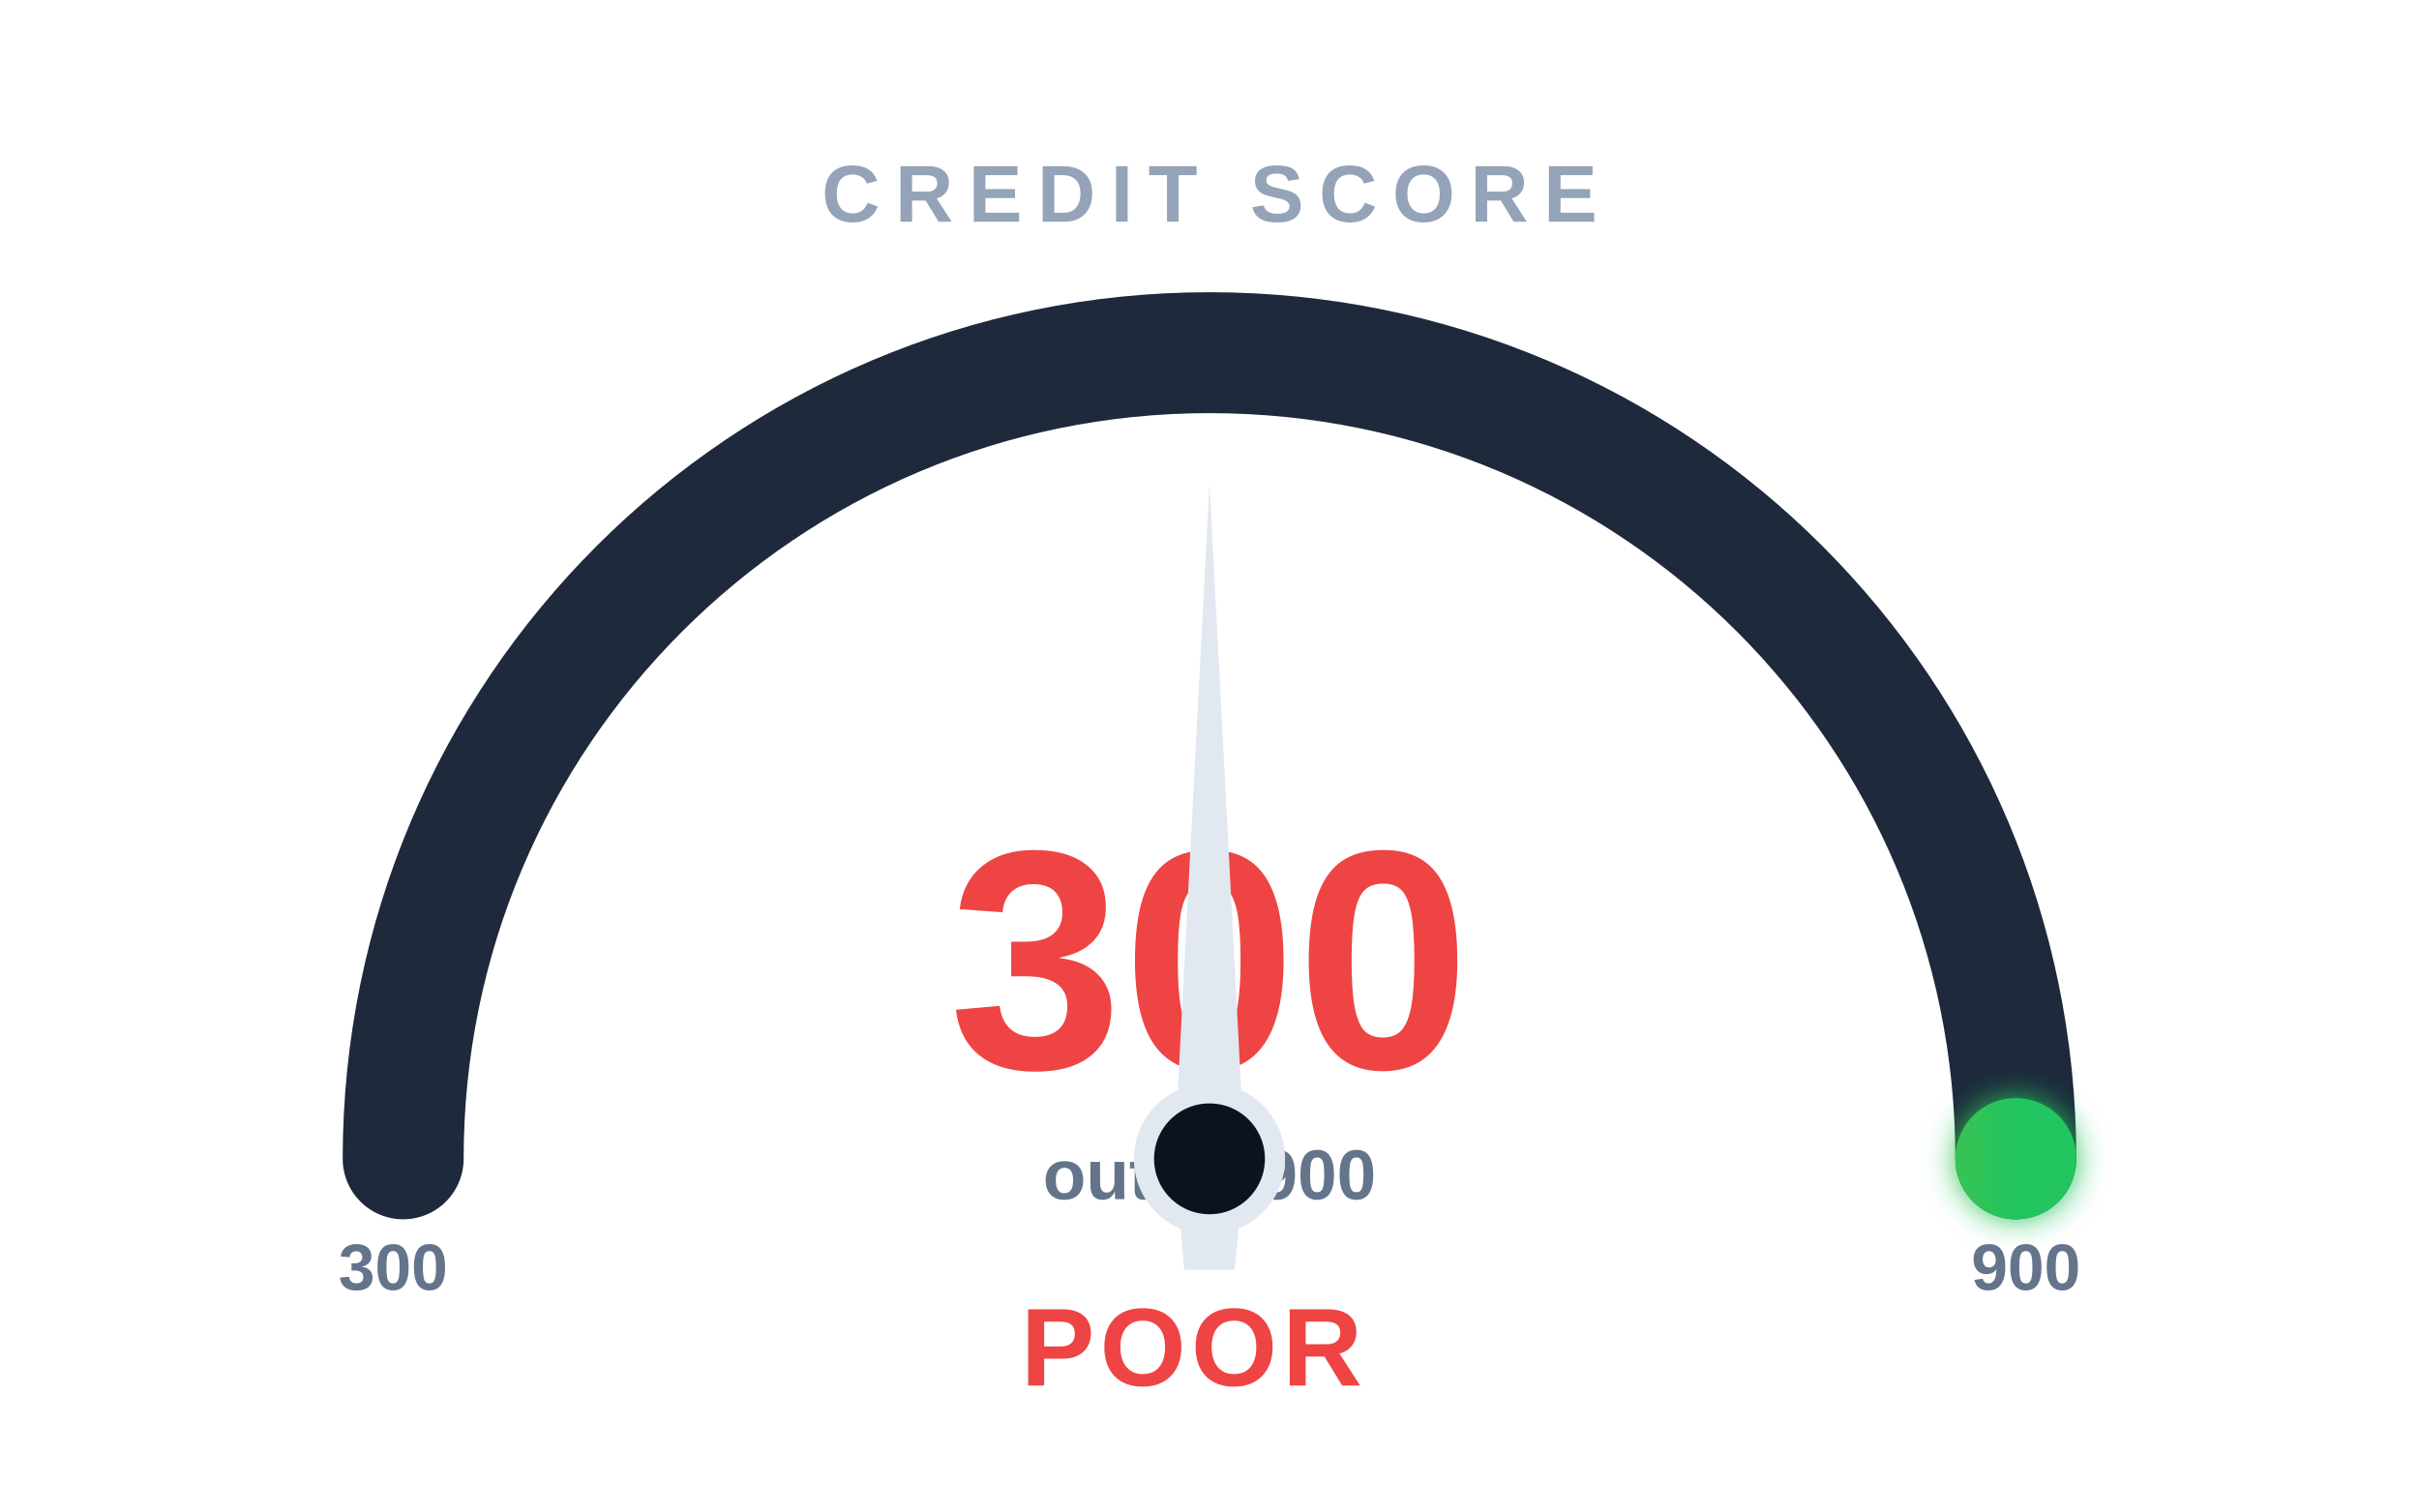
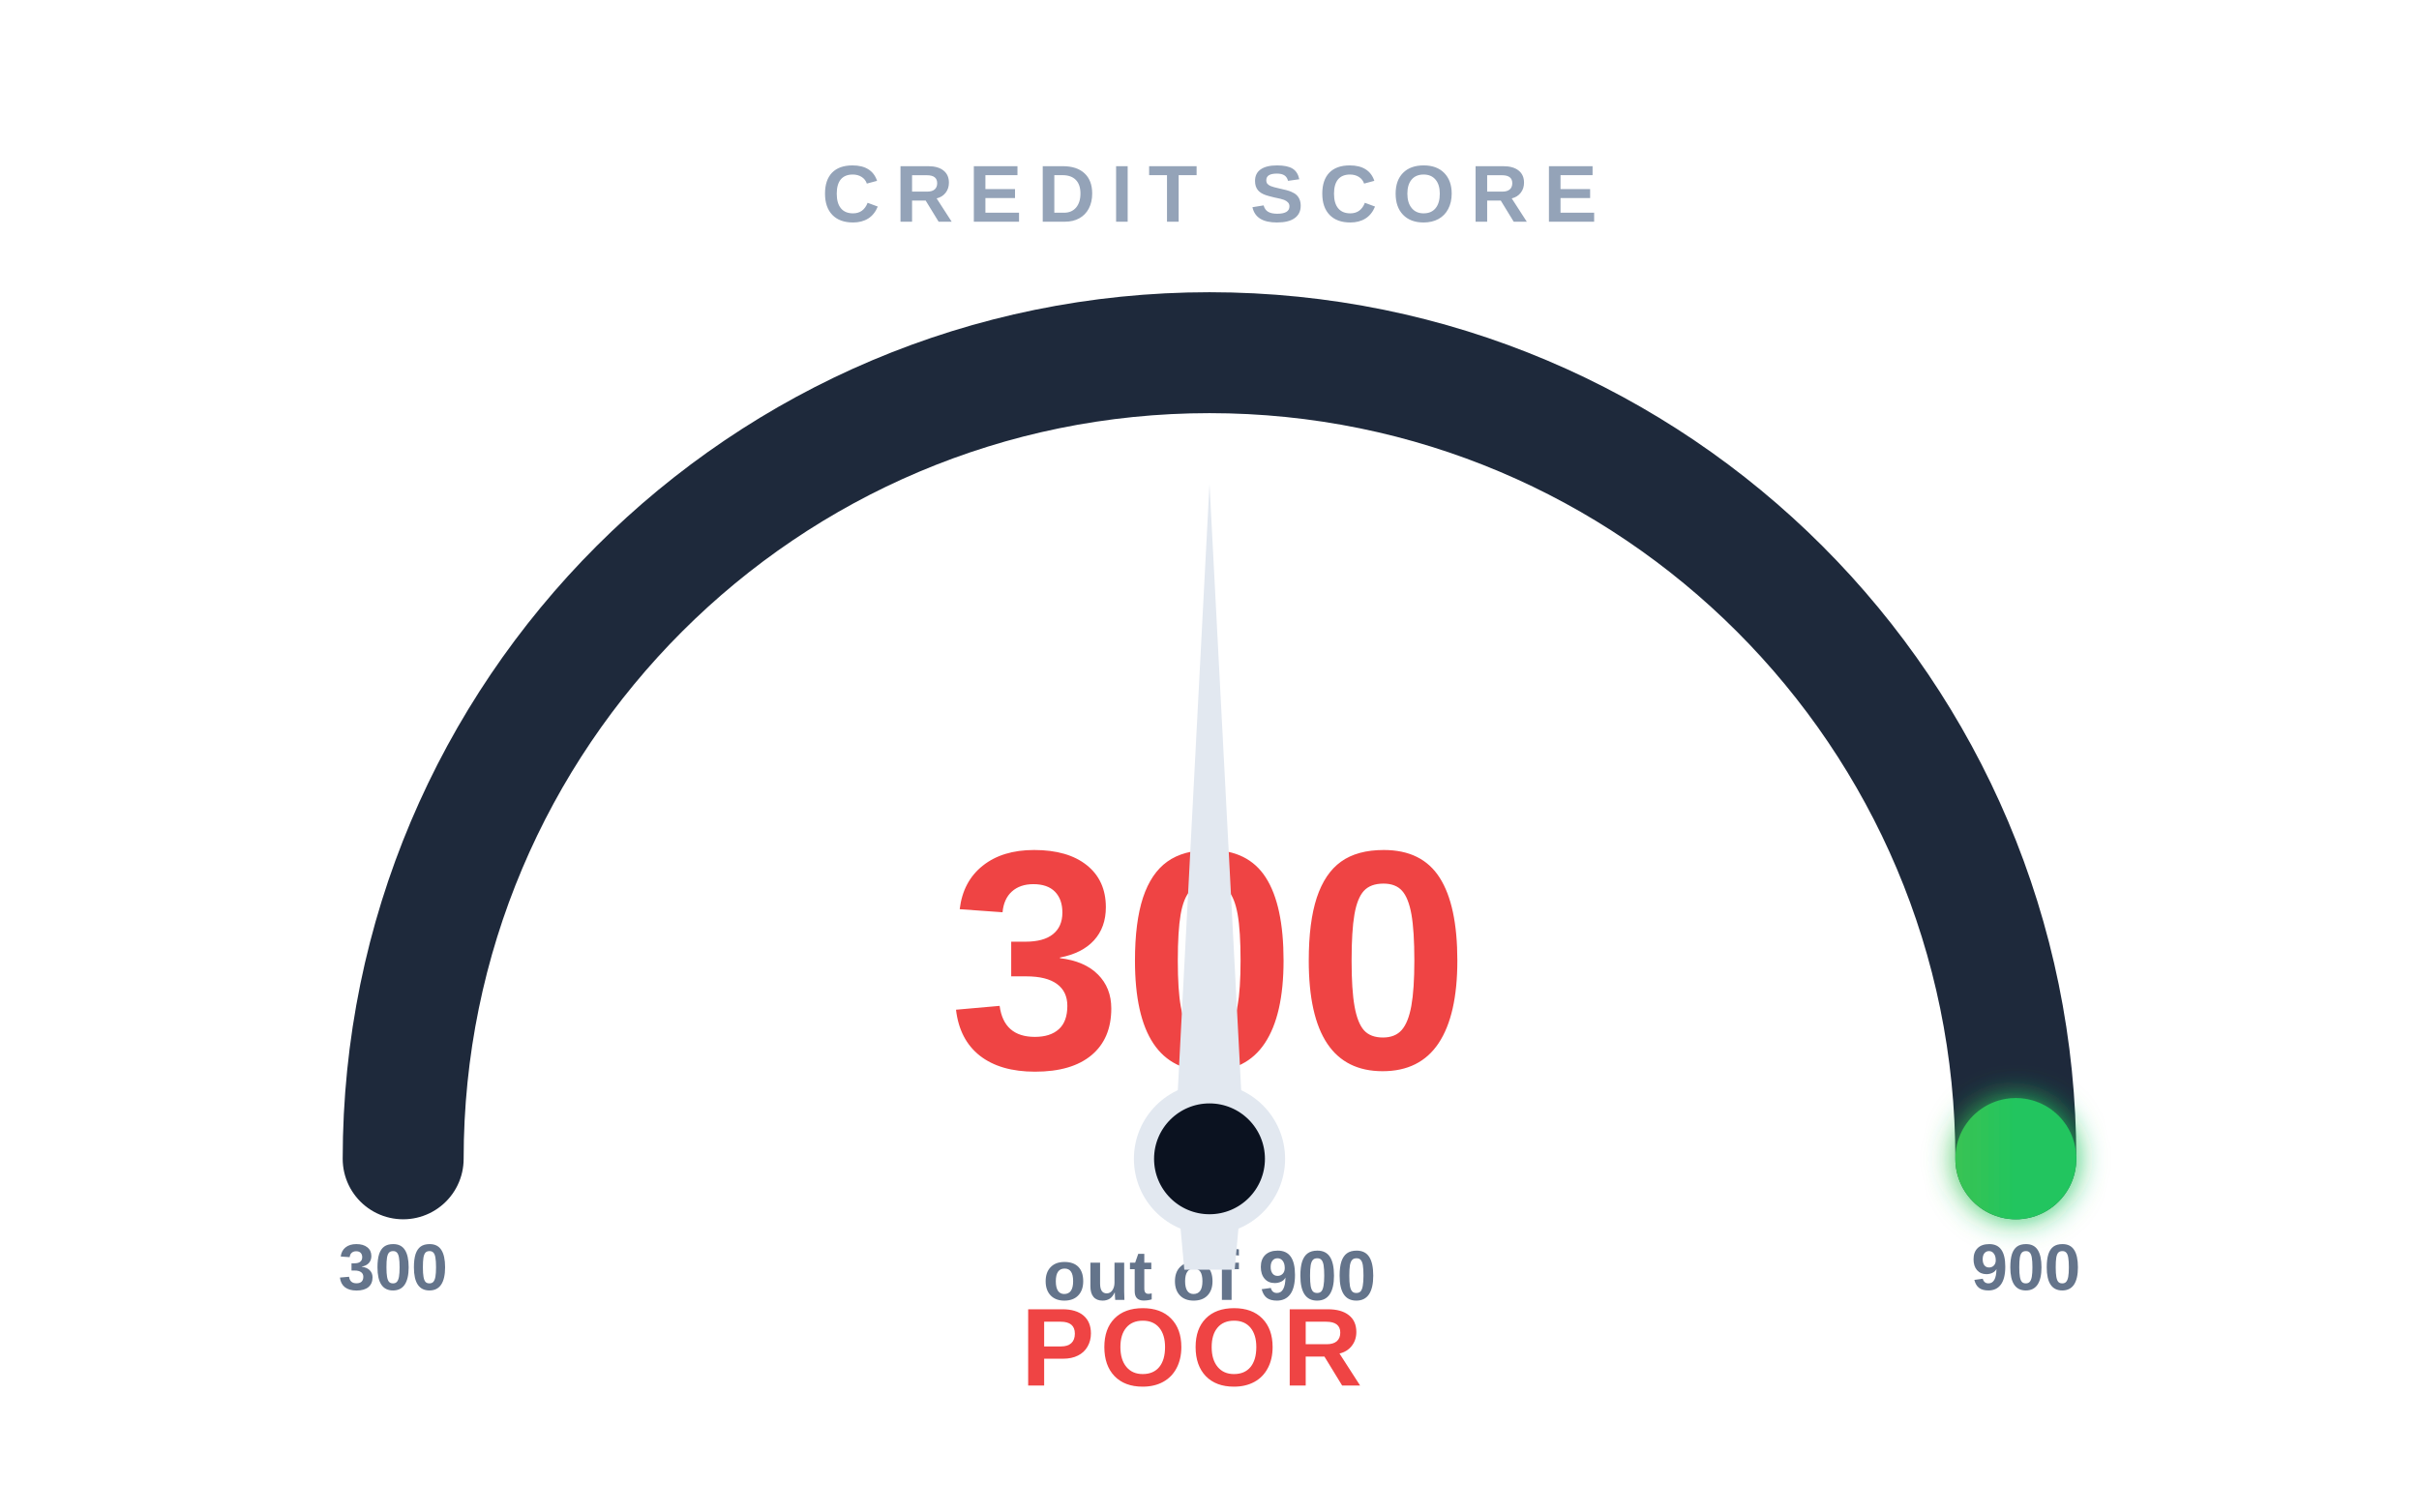
<svg xmlns="http://www.w3.org/2000/svg" viewBox="0 0 480 300" font-family="Arial, Helvetica, sans-serif">
  <defs>
    <linearGradient id="arcgrad" x1="0" y1="0" x2="1" y2="0">
      <stop offset="0%" stop-color="#ef4444" />
      <stop offset="42%" stop-color="#f59e0b" />
      <stop offset="68%" stop-color="#eab308" />
      <stop offset="100%" stop-color="#22c55e" />
    </linearGradient>
    <filter id="glow" x="-40%" y="-40%" width="180%" height="180%">
      <feGaussianBlur stdDeviation="3" result="b" />
      <feMerge>
        <feMergeNode in="b" />
        <feMergeNode in="SourceGraphic" />
      </feMerge>
    </filter>
  </defs>
  <text x="240" y="44" text-anchor="middle" fill="#94a3b8" font-size="16" letter-spacing="3" font-weight="700">CREDIT SCORE</text>
  <path d="M 80 230 A 160 160 0 0 1 400 230" fill="none" stroke="#1e293b" stroke-width="24" stroke-linecap="round" />
  <path d="M 80 230 A 160 160 0 0 1 400 230" fill="none" stroke="url(#arcgrad)" stroke-width="24" stroke-linecap="round" stroke-dasharray="502.65" stroke-dashoffset="502.65" filter="url(#glow)">
    <animate attributeName="stroke-dashoffset" dur="5s" repeatCount="indefinite" values="502.65;301.59;301.59;210.44;210.44;125.66;125.66;41.72;41.72" keyTimes="0;0.20;0.28;0.48;0.56;0.76;0.84;0.95;1" calcMode="spline" keySplines="0.25 0 0.15 1;0 0 1 1;0.25 0 0.15 1;0 0 1 1;0.25 0 0.15 1;0 0 1 1;0.25 0 0.15 1;0 0 1 1" />
  </path>
  <text x="78" y="256" text-anchor="middle" fill="#64748b" font-size="13" font-weight="700">300</text>
  <text x="402" y="256" text-anchor="middle" fill="#64748b" font-size="13" font-weight="700">900</text>
  <text x="240" y="212" text-anchor="middle" fill="#ef4444" font-size="62" font-weight="800" opacity="1">300<animate attributeName="opacity" dur="5s" repeatCount="indefinite" values="0;0;1;1;0;0" keyTimes="0;0.00;0.00;0.05;0.05;1" />
  </text>
  <text x="240" y="212" text-anchor="middle" fill="#ef4444" font-size="62" font-weight="800" opacity="0">400<animate attributeName="opacity" dur="5s" repeatCount="indefinite" values="0;0;1;1;0;0" keyTimes="0;0.05;0.05;0.10;0.10;1" />
  </text>
  <text x="240" y="212" text-anchor="middle" fill="#ef4444" font-size="62" font-weight="800" opacity="0">500<animate attributeName="opacity" dur="5s" repeatCount="indefinite" values="0;0;1;1;0;0" keyTimes="0;0.10;0.10;0.15;0.15;1" />
  </text>
  <text x="240" y="212" text-anchor="middle" fill="#ef4444" font-size="62" font-weight="800" opacity="0">540<animate attributeName="opacity" dur="5s" repeatCount="indefinite" values="0;0;1;1;0;0" keyTimes="0;0.15;0.15;0.28;0.28;1" />
  </text>
  <text x="240" y="212" text-anchor="middle" fill="#f59e0b" font-size="62" font-weight="800" opacity="0">570<animate attributeName="opacity" dur="5s" repeatCount="indefinite" values="0;0;1;1;0;0" keyTimes="0;0.28;0.28;0.36;0.36;1" />
  </text>
  <text x="240" y="212" text-anchor="middle" fill="#f59e0b" font-size="62" font-weight="800" opacity="0">620<animate attributeName="opacity" dur="5s" repeatCount="indefinite" values="0;0;1;1;0;0" keyTimes="0;0.36;0.36;0.42;0.42;1" />
  </text>
  <text x="240" y="212" text-anchor="middle" fill="#f59e0b" font-size="62" font-weight="800" opacity="0">650<animate attributeName="opacity" dur="5s" repeatCount="indefinite" values="0;0;1;1;0;0" keyTimes="0;0.42;0.42;0.56;0.56;1" />
  </text>
  <text x="240" y="212" text-anchor="middle" fill="#eab308" font-size="62" font-weight="800" opacity="0">680<animate attributeName="opacity" dur="5s" repeatCount="indefinite" values="0;0;1;1;0;0" keyTimes="0;0.56;0.56;0.64;0.64;1" />
  </text>
  <text x="240" y="212" text-anchor="middle" fill="#eab308" font-size="62" font-weight="800" opacity="0">720<animate attributeName="opacity" dur="5s" repeatCount="indefinite" values="0;0;1;1;0;0" keyTimes="0;0.64;0.64;0.70;0.70;1" />
  </text>
  <text x="240" y="212" text-anchor="middle" fill="#eab308" font-size="62" font-weight="800" opacity="0">749<animate attributeName="opacity" dur="5s" repeatCount="indefinite" values="0;0;1;1;0;0" keyTimes="0;0.70;0.70;0.84;0.84;1" />
  </text>
  <text x="240" y="212" text-anchor="middle" fill="#22c55e" font-size="62" font-weight="800" opacity="0">780<animate attributeName="opacity" dur="5s" repeatCount="indefinite" values="0;0;1;1;0;0" keyTimes="0;0.84;0.84;0.90;0.90;1" />
  </text>
  <text x="240" y="212" text-anchor="middle" fill="#22c55e" font-size="62" font-weight="800" opacity="0">850<animate attributeName="opacity" dur="5s" repeatCount="indefinite" values="0;0;1;1" keyTimes="0;0.90;0.90;1" />
  </text>
-   <text x="240" y="238" text-anchor="middle" fill="#64748b" font-size="14" font-weight="600">out of 900</text>
+   <text x="240" y="258" text-anchor="middle" fill="#64748b" font-size="14" font-weight="600">out of 900</text>
  <text x="240" y="275" text-anchor="middle" fill="#ef4444" font-size="22" font-weight="800" letter-spacing="1" opacity="1">POOR
    <animate attributeName="opacity" dur="5s" repeatCount="indefinite" values="0;0;1;1;0;0" keyTimes="0;0.00;0.00;0.28;0.28;1" />
  </text>
  <text x="240" y="275" text-anchor="middle" fill="#f59e0b" font-size="22" font-weight="800" letter-spacing="1" opacity="0">FAIR
    <animate attributeName="opacity" dur="5s" repeatCount="indefinite" values="0;0;1;1;0;0" keyTimes="0;0.28;0.28;0.56;0.56;1" />
  </text>
  <text x="240" y="275" text-anchor="middle" fill="#eab308" font-size="22" font-weight="800" letter-spacing="1" opacity="0">GOOD
    <animate attributeName="opacity" dur="5s" repeatCount="indefinite" values="0;0;1;1;0;0" keyTimes="0;0.56;0.56;0.84;0.84;1" />
  </text>
  <text x="240" y="275" text-anchor="middle" fill="#22c55e" font-size="22" font-weight="800" letter-spacing="1" opacity="0">EXCELLENT
    <animate attributeName="opacity" dur="5s" repeatCount="indefinite" values="0;0;1;1" keyTimes="0;0.84;0.84;1" />
  </text>
  <g>
    <path d="M 233 230 L 240 96 L 247 230 L 245 252 L 235 252 Z" fill="#e2e8f0" />
    <circle cx="240" cy="230" r="13" fill="#0b1220" stroke="#e2e8f0" stroke-width="4" />
    <animateTransform attributeName="transform" type="rotate" dur="5s" repeatCount="indefinite" values="-90 240 230;-10 240 230;-10 240 230;20 240 230;20 240 230;50 240 230;50 240 230;81 240 230;81 240 230" keyTimes="0;0.20;0.28;0.48;0.56;0.76;0.84;0.95;1" calcMode="spline" keySplines="0.25 0 0.15 1;0 0 1 1;0.25 0 0.15 1;0 0 1 1;0.25 0 0.15 1;0 0 1 1;0.25 0 0.15 1;0 0 1 1" />
  </g>
</svg>
